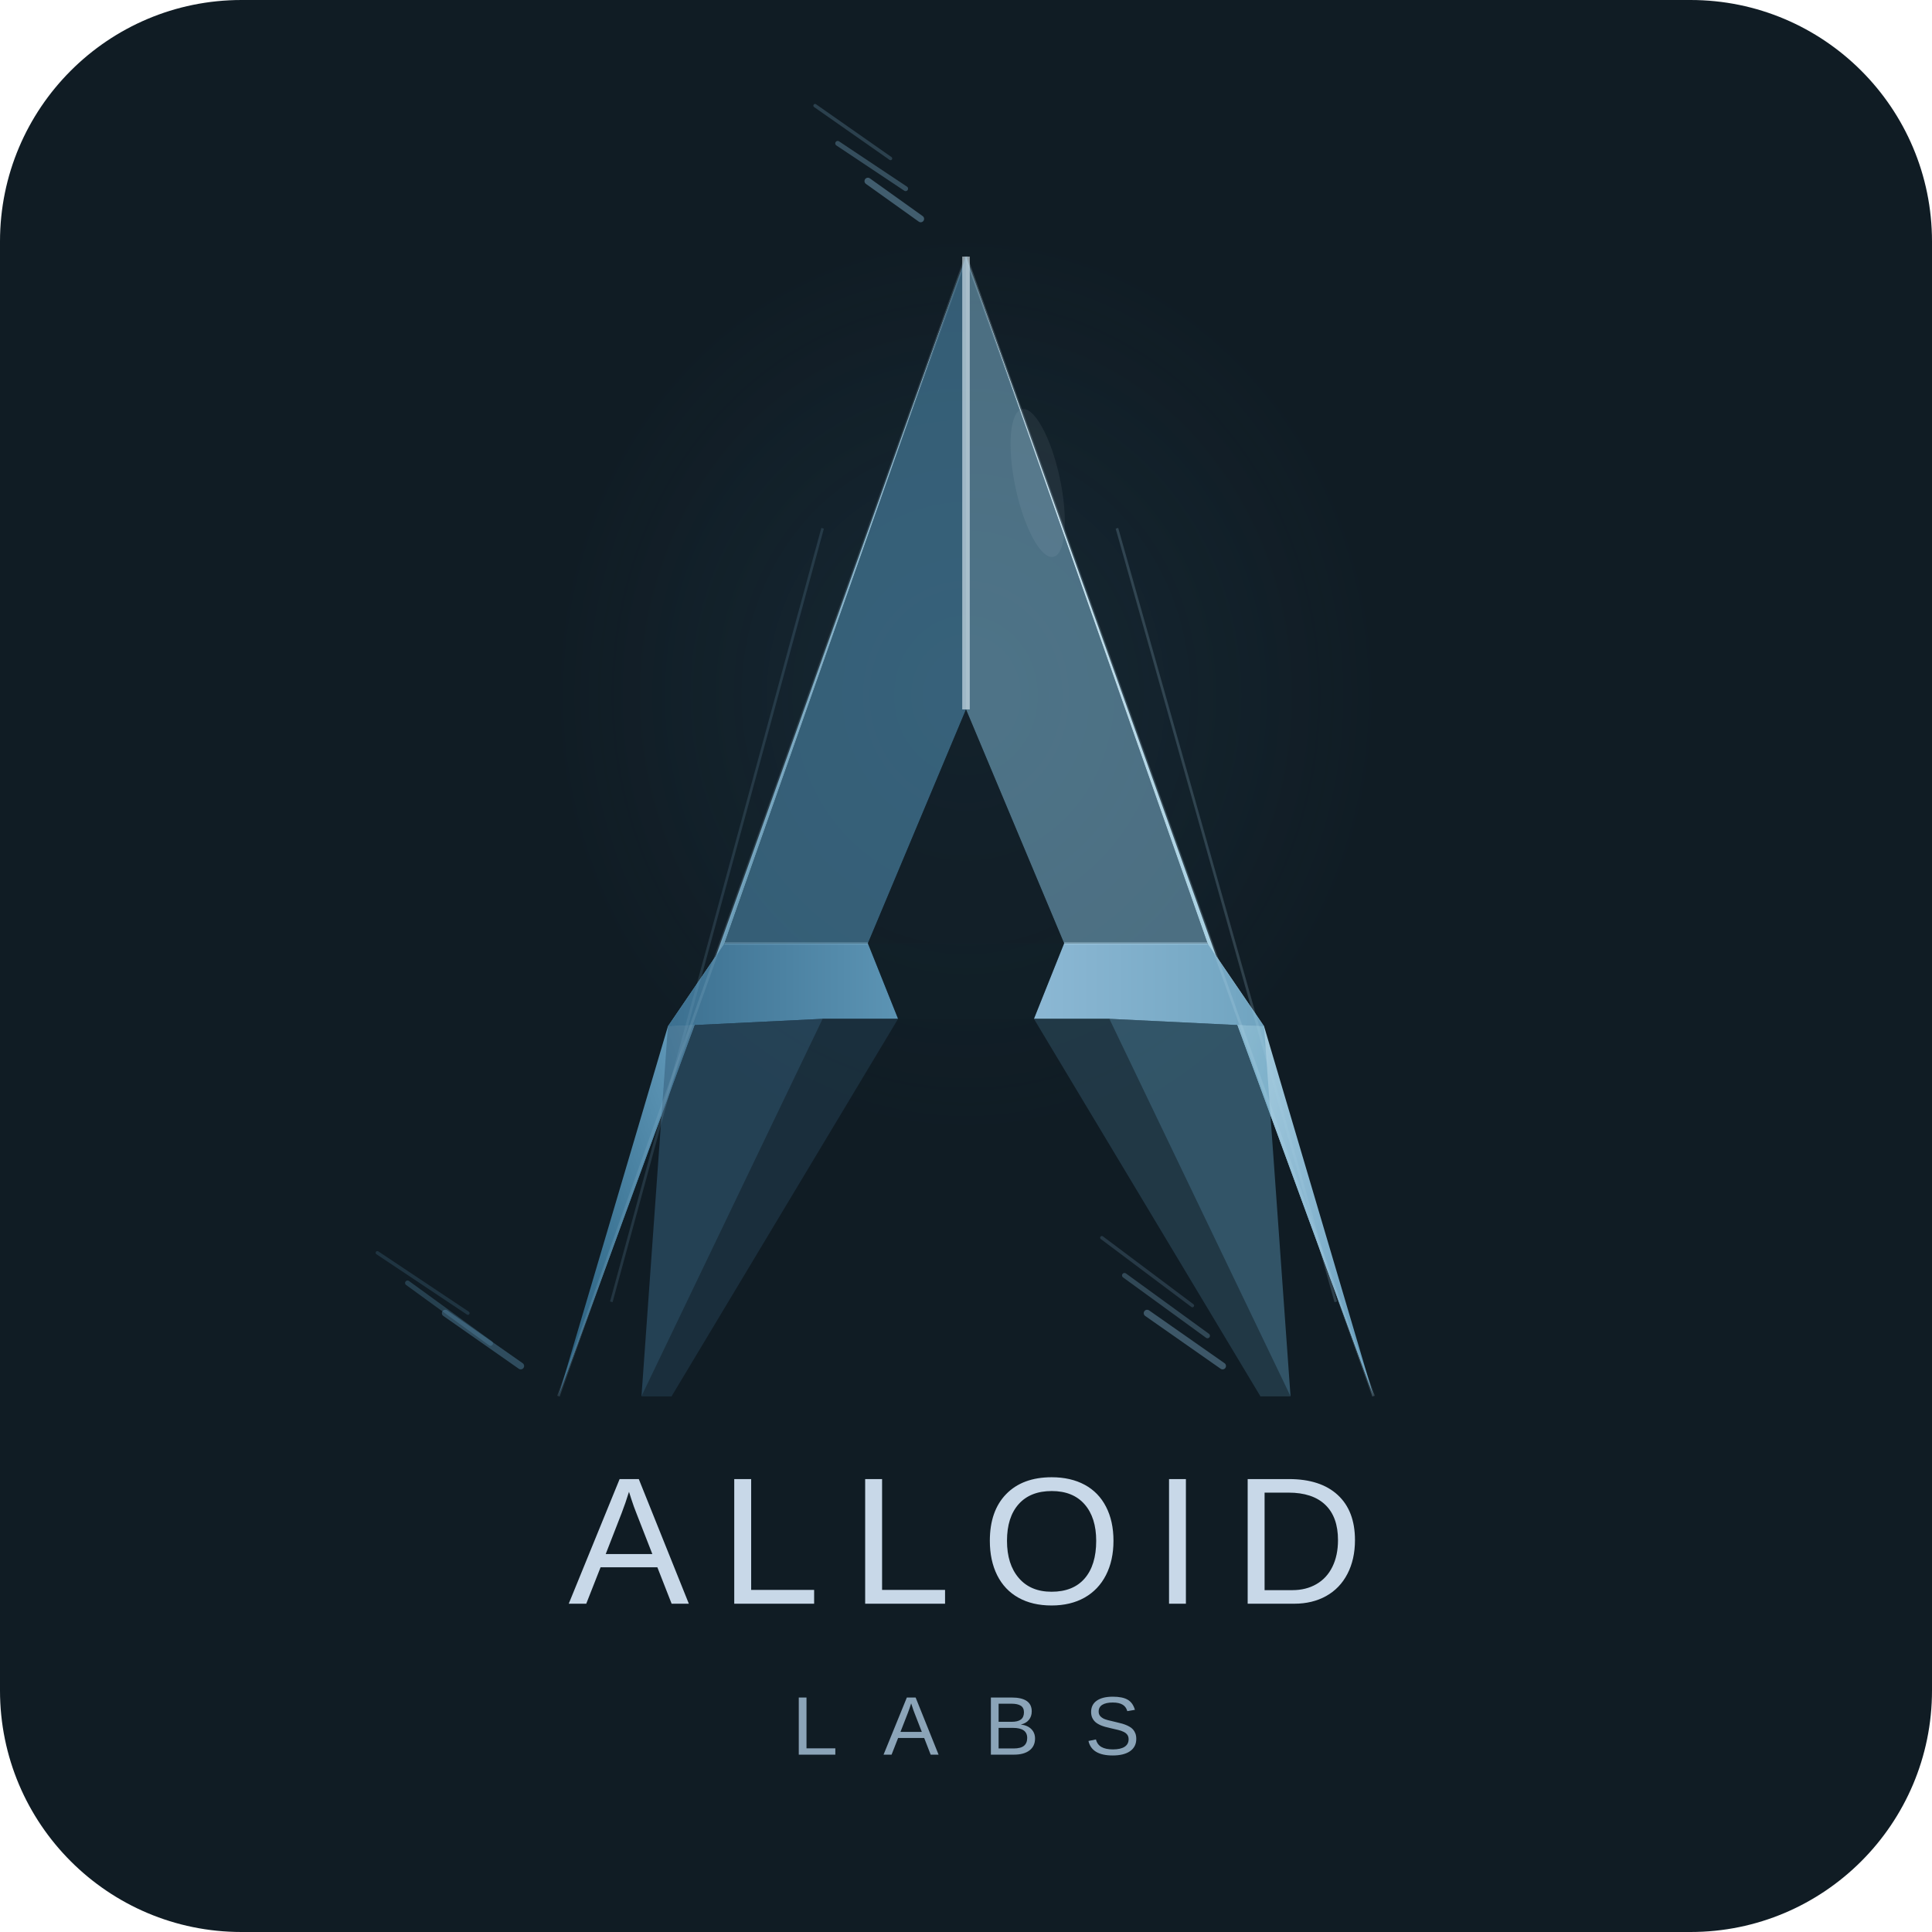
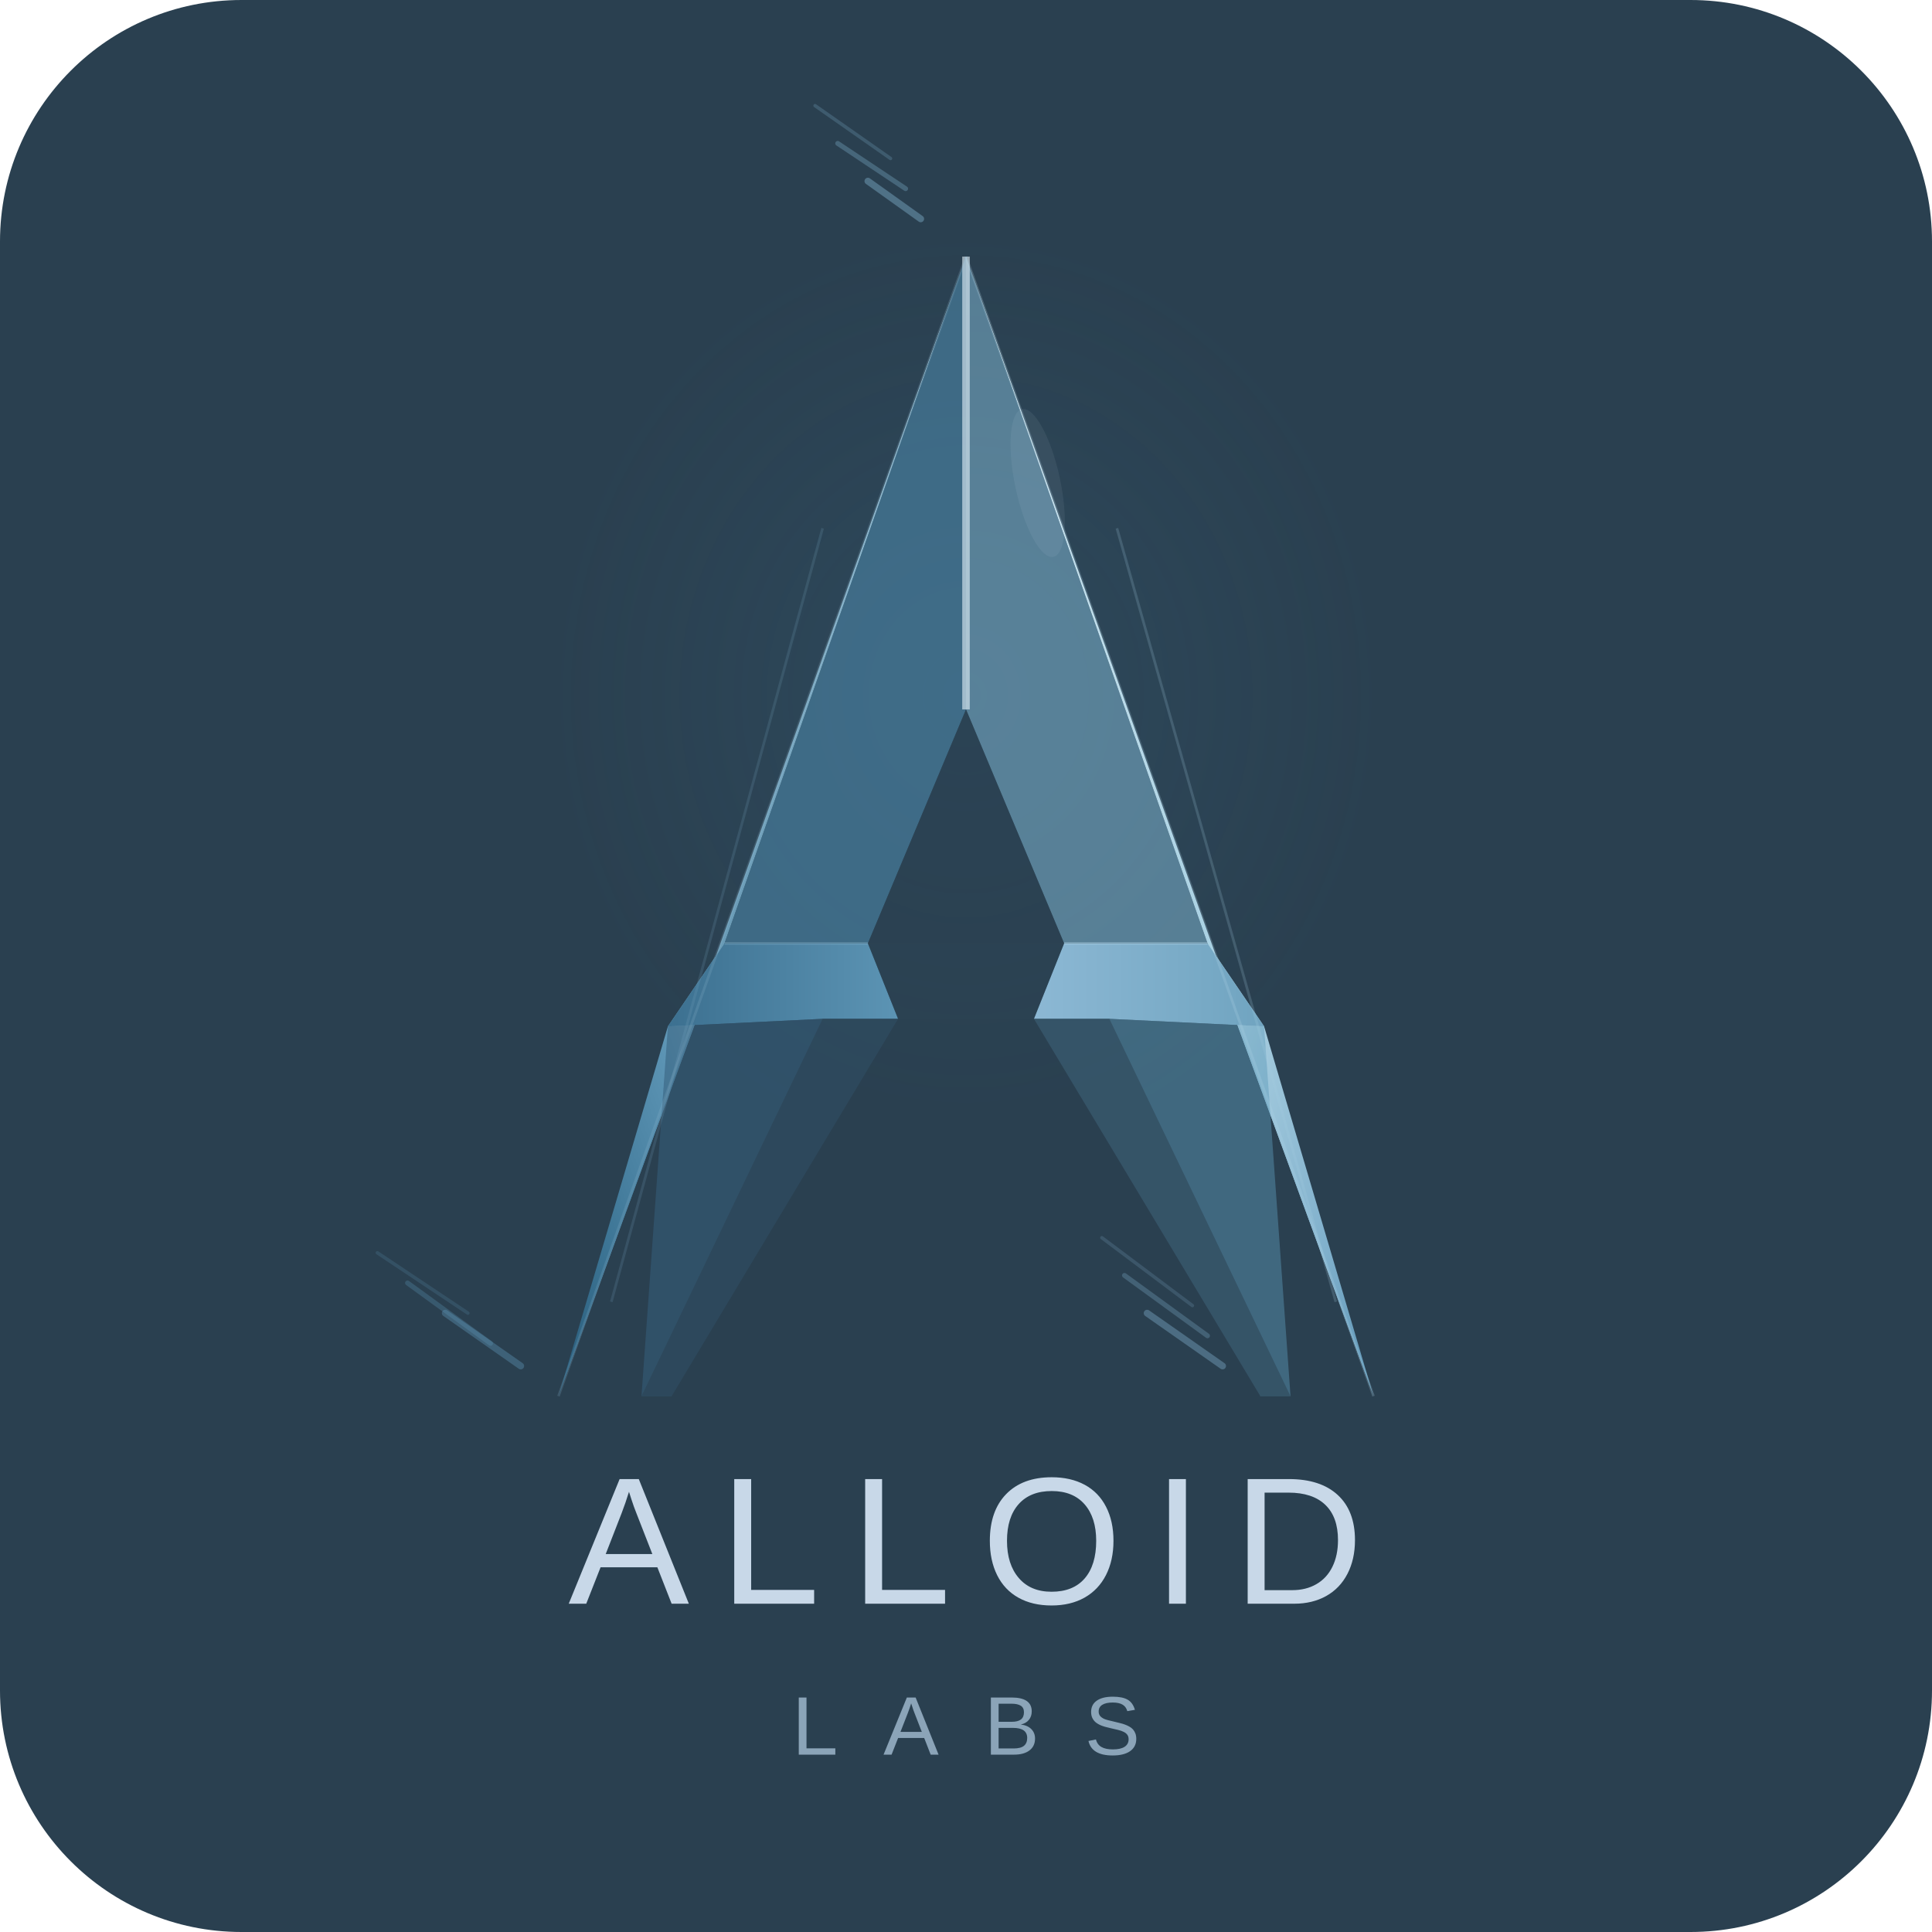
<svg xmlns="http://www.w3.org/2000/svg" viewBox="0 0 512 512" width="512" height="512">
  <defs>
    <linearGradient id="fL5b" x1="100%" y1="0%" x2="0%" y2="100%">
      <stop offset="0%" style="stop-color:#84B4CC" />
      <stop offset="30%" style="stop-color:#5C94B4" />
      <stop offset="70%" style="stop-color:#3C7494" />
      <stop offset="100%" style="stop-color:#285A78" />
    </linearGradient>
    <linearGradient id="fR5b" x1="0%" y1="0%" x2="100%" y2="100%">
      <stop offset="0%" style="stop-color:#CCE4EE" />
      <stop offset="30%" style="stop-color:#A0C8DC" />
      <stop offset="70%" style="stop-color:#80B0CC" />
      <stop offset="100%" style="stop-color:#5C94B4" />
    </linearGradient>
    <linearGradient id="fLup5b" x1="80%" y1="0%" x2="20%" y2="100%">
      <stop offset="0%" style="stop-color:#98C0D4" />
      <stop offset="100%" style="stop-color:#4C84A4" />
    </linearGradient>
    <linearGradient id="fRup5b" x1="20%" y1="0%" x2="80%" y2="100%">
      <stop offset="0%" style="stop-color:#D8ECF4" />
      <stop offset="100%" style="stop-color:#8CC0D8" />
    </linearGradient>
    <linearGradient id="bL5b" x1="100%" y1="50%" x2="0%" y2="50%">
      <stop offset="0%" style="stop-color:#5C94B4" />
      <stop offset="100%" style="stop-color:#3C7090" />
    </linearGradient>
    <linearGradient id="bR5b" x1="0%" y1="50%" x2="100%" y2="50%">
      <stop offset="0%" style="stop-color:#8CB8D4" />
      <stop offset="100%" style="stop-color:#70A4C0" />
    </linearGradient>
    <radialGradient id="bg5b" cx="50%" cy="42%" r="32%">
      <stop offset="0%" style="stop-color:#4888AC;stop-opacity:0.12" />
      <stop offset="100%" style="stop-color:#4888AC;stop-opacity:0" />
    </radialGradient>
  </defs>
-   <rect width="512" height="512" rx="64" fill="#101C24" />
+   <rect width="512" height="512" rx="64" fill="#2A4050" />
  <ellipse cx="256" cy="215" rx="170" ry="190" fill="url(#bg5b)" />
  <polygon points="256,68 192,250 148,370" fill="url(#fLup5b)" />
  <polygon points="192,250 177,272 148,370" fill="url(#fL5b)" />
  <polygon points="256,68 256,188 230,250 192,250" fill="#4880A0" opacity="0.65" />
  <polygon points="192,250 230,250 238,270 218,270 177,272" fill="url(#bL5b)" />
  <polygon points="238,270 218,270 177,272 170,370 178,370" fill="#345E7C" opacity="0.55" />
  <polygon points="256,68 320,250 364,370" fill="url(#fRup5b)" />
  <polygon points="320,250 335,272 364,370" fill="url(#fR5b)" />
  <polygon points="256,68 256,188 282,250 320,250" fill="#7CB0CC" opacity="0.55" />
  <polygon points="320,250 282,250 274,270 294,270 335,272" fill="url(#bR5b)" />
  <polygon points="274,270 294,270 335,272 342,370 334,370" fill="#5C98B8" opacity="0.45" />
-   <polygon points="256,188 230,250 282,250" fill="#101C24" opacity="0.6" />
-   <polygon points="238,270 274,270 282,250 230,250" fill="#101C24" opacity="0.45" />
-   <polygon points="218,270 294,270 342,370 170,370" fill="#101C24" opacity="0.5" />
+   <polygon points="256,188 230,250 282,250" fill="#2A4050" opacity="0.6" />
+   <polygon points="238,270 274,270 282,250 230,250" fill="#2A4050" opacity="0.45" />
+   <polygon points="218,270 294,270 342,370 170,370" fill="#2A4050" opacity="0.5" />
  <line x1="256" y1="68" x2="256" y2="188" stroke="#E4F2FA" stroke-width="2" opacity="0.6" />
  <line x1="218" y1="140" x2="162" y2="345" stroke="#78A8C4" stroke-width="0.7" opacity="0.18" />
  <line x1="296" y1="140" x2="354" y2="345" stroke="#A4CCE0" stroke-width="0.7" opacity="0.2" />
  <line x1="192" y1="250" x2="230" y2="250" stroke="#90BCD4" stroke-width="0.7" opacity="0.3" />
  <line x1="282" y1="250" x2="320" y2="250" stroke="#B4D8E8" stroke-width="0.7" opacity="0.35" />
  <line x1="256" y1="68" x2="148" y2="370" stroke="#98BCD4" stroke-width="0.7" opacity="0.18" />
  <line x1="256" y1="68" x2="364" y2="370" stroke="#B0D4E8" stroke-width="0.7" opacity="0.22" />
  <ellipse cx="275" cy="128" rx="6" ry="20" fill="#E8F4FC" opacity="0.07" transform="rotate(-12 275 128)" />
  <line x1="230" y1="48" x2="244" y2="58" stroke="#7CACC8" stroke-width="1.8" opacity="0.45" stroke-linecap="round" />
  <line x1="222" y1="38" x2="240" y2="50" stroke="#7CACC8" stroke-width="1.3" opacity="0.35" stroke-linecap="round" />
  <line x1="216" y1="28" x2="236" y2="42" stroke="#7CACC8" stroke-width="0.9" opacity="0.25" stroke-linecap="round" />
  <line x1="118" y1="348" x2="138" y2="362" stroke="#5C94B4" stroke-width="1.8" opacity="0.4" stroke-linecap="round" />
  <line x1="108" y1="340" x2="130" y2="356" stroke="#5C94B4" stroke-width="1.3" opacity="0.3" stroke-linecap="round" />
  <line x1="100" y1="332" x2="124" y2="348" stroke="#5C94B4" stroke-width="0.9" opacity="0.2" stroke-linecap="round" />
  <line x1="304" y1="348" x2="324" y2="362" stroke="#80B0CC" stroke-width="1.8" opacity="0.4" stroke-linecap="round" />
  <line x1="298" y1="338" x2="320" y2="354" stroke="#80B0CC" stroke-width="1.3" opacity="0.3" stroke-linecap="round" />
  <line x1="292" y1="328" x2="316" y2="346" stroke="#80B0CC" stroke-width="0.9" opacity="0.2" stroke-linecap="round" />
  <text x="256" y="425" text-anchor="middle" font-family="'Segoe UI', 'Helvetica Neue', Arial, sans-serif" font-size="48" font-weight="300" letter-spacing="8" fill="#C8D8E8">ALLOID</text>
  <text x="256" y="465" text-anchor="middle" font-family="'Segoe UI', 'Helvetica Neue', Arial, sans-serif" font-size="22" font-weight="300" letter-spacing="12" fill="#8BA4B8">LABS</text>
</svg>
